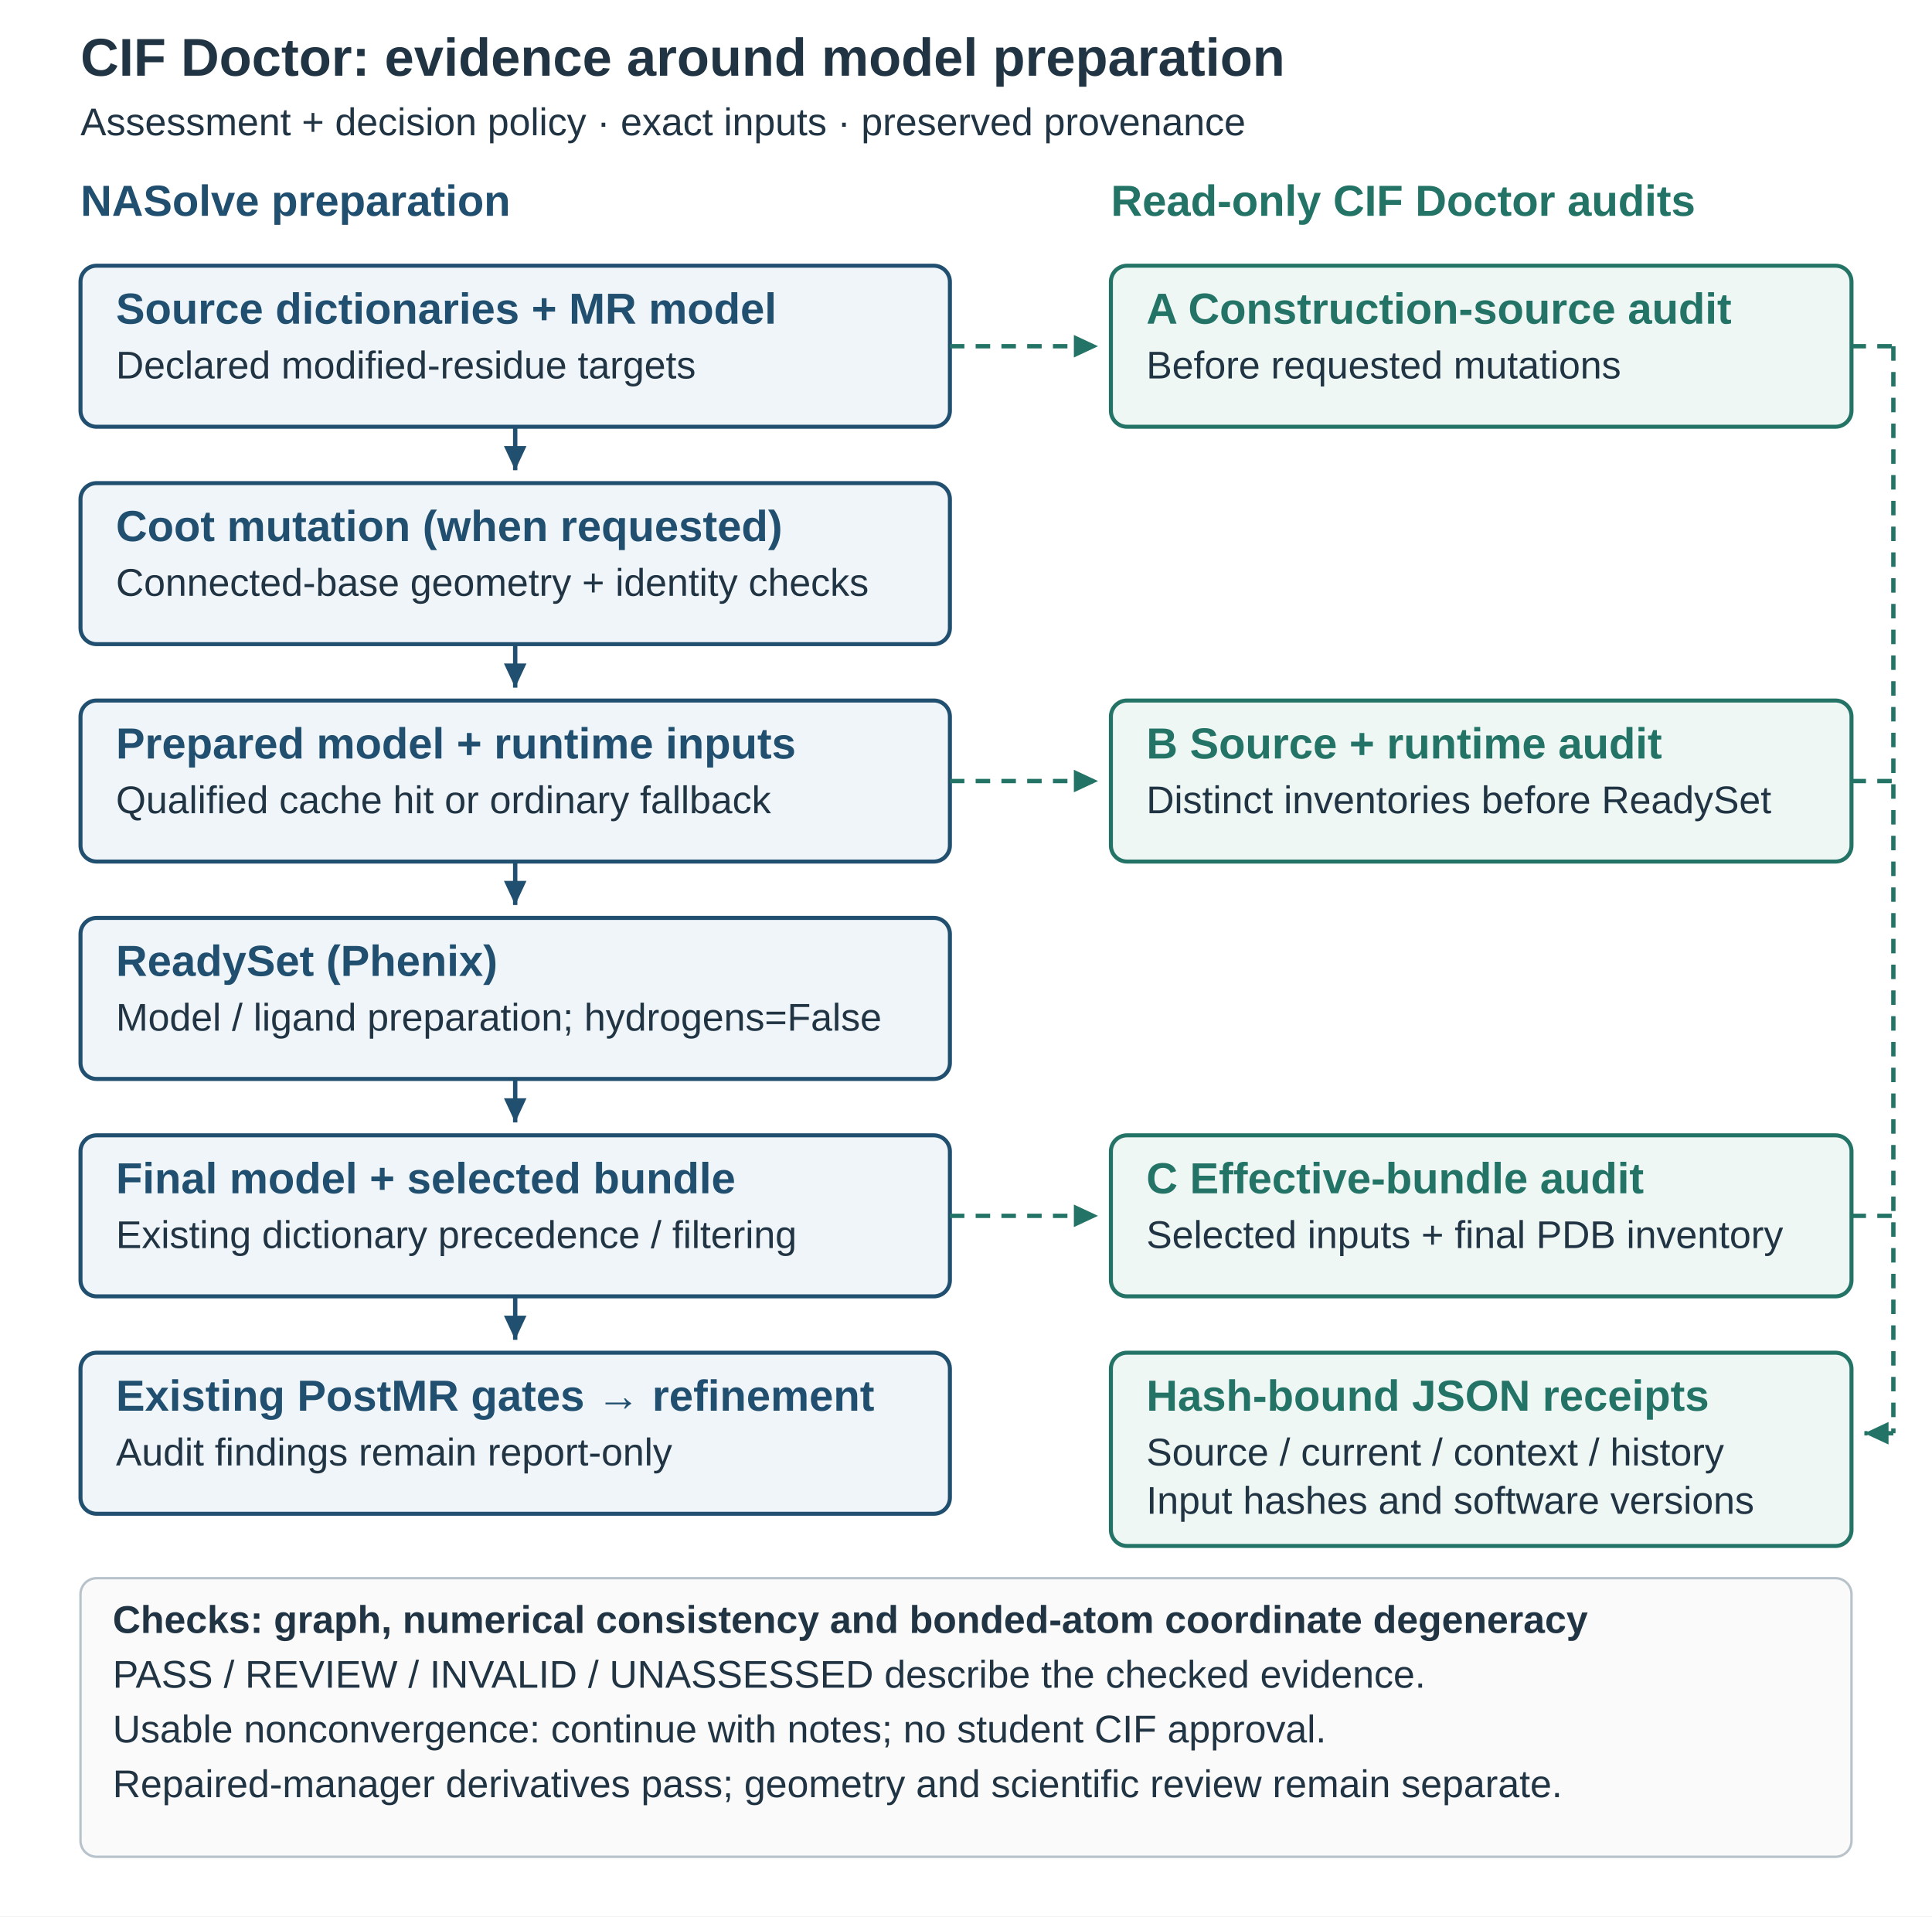
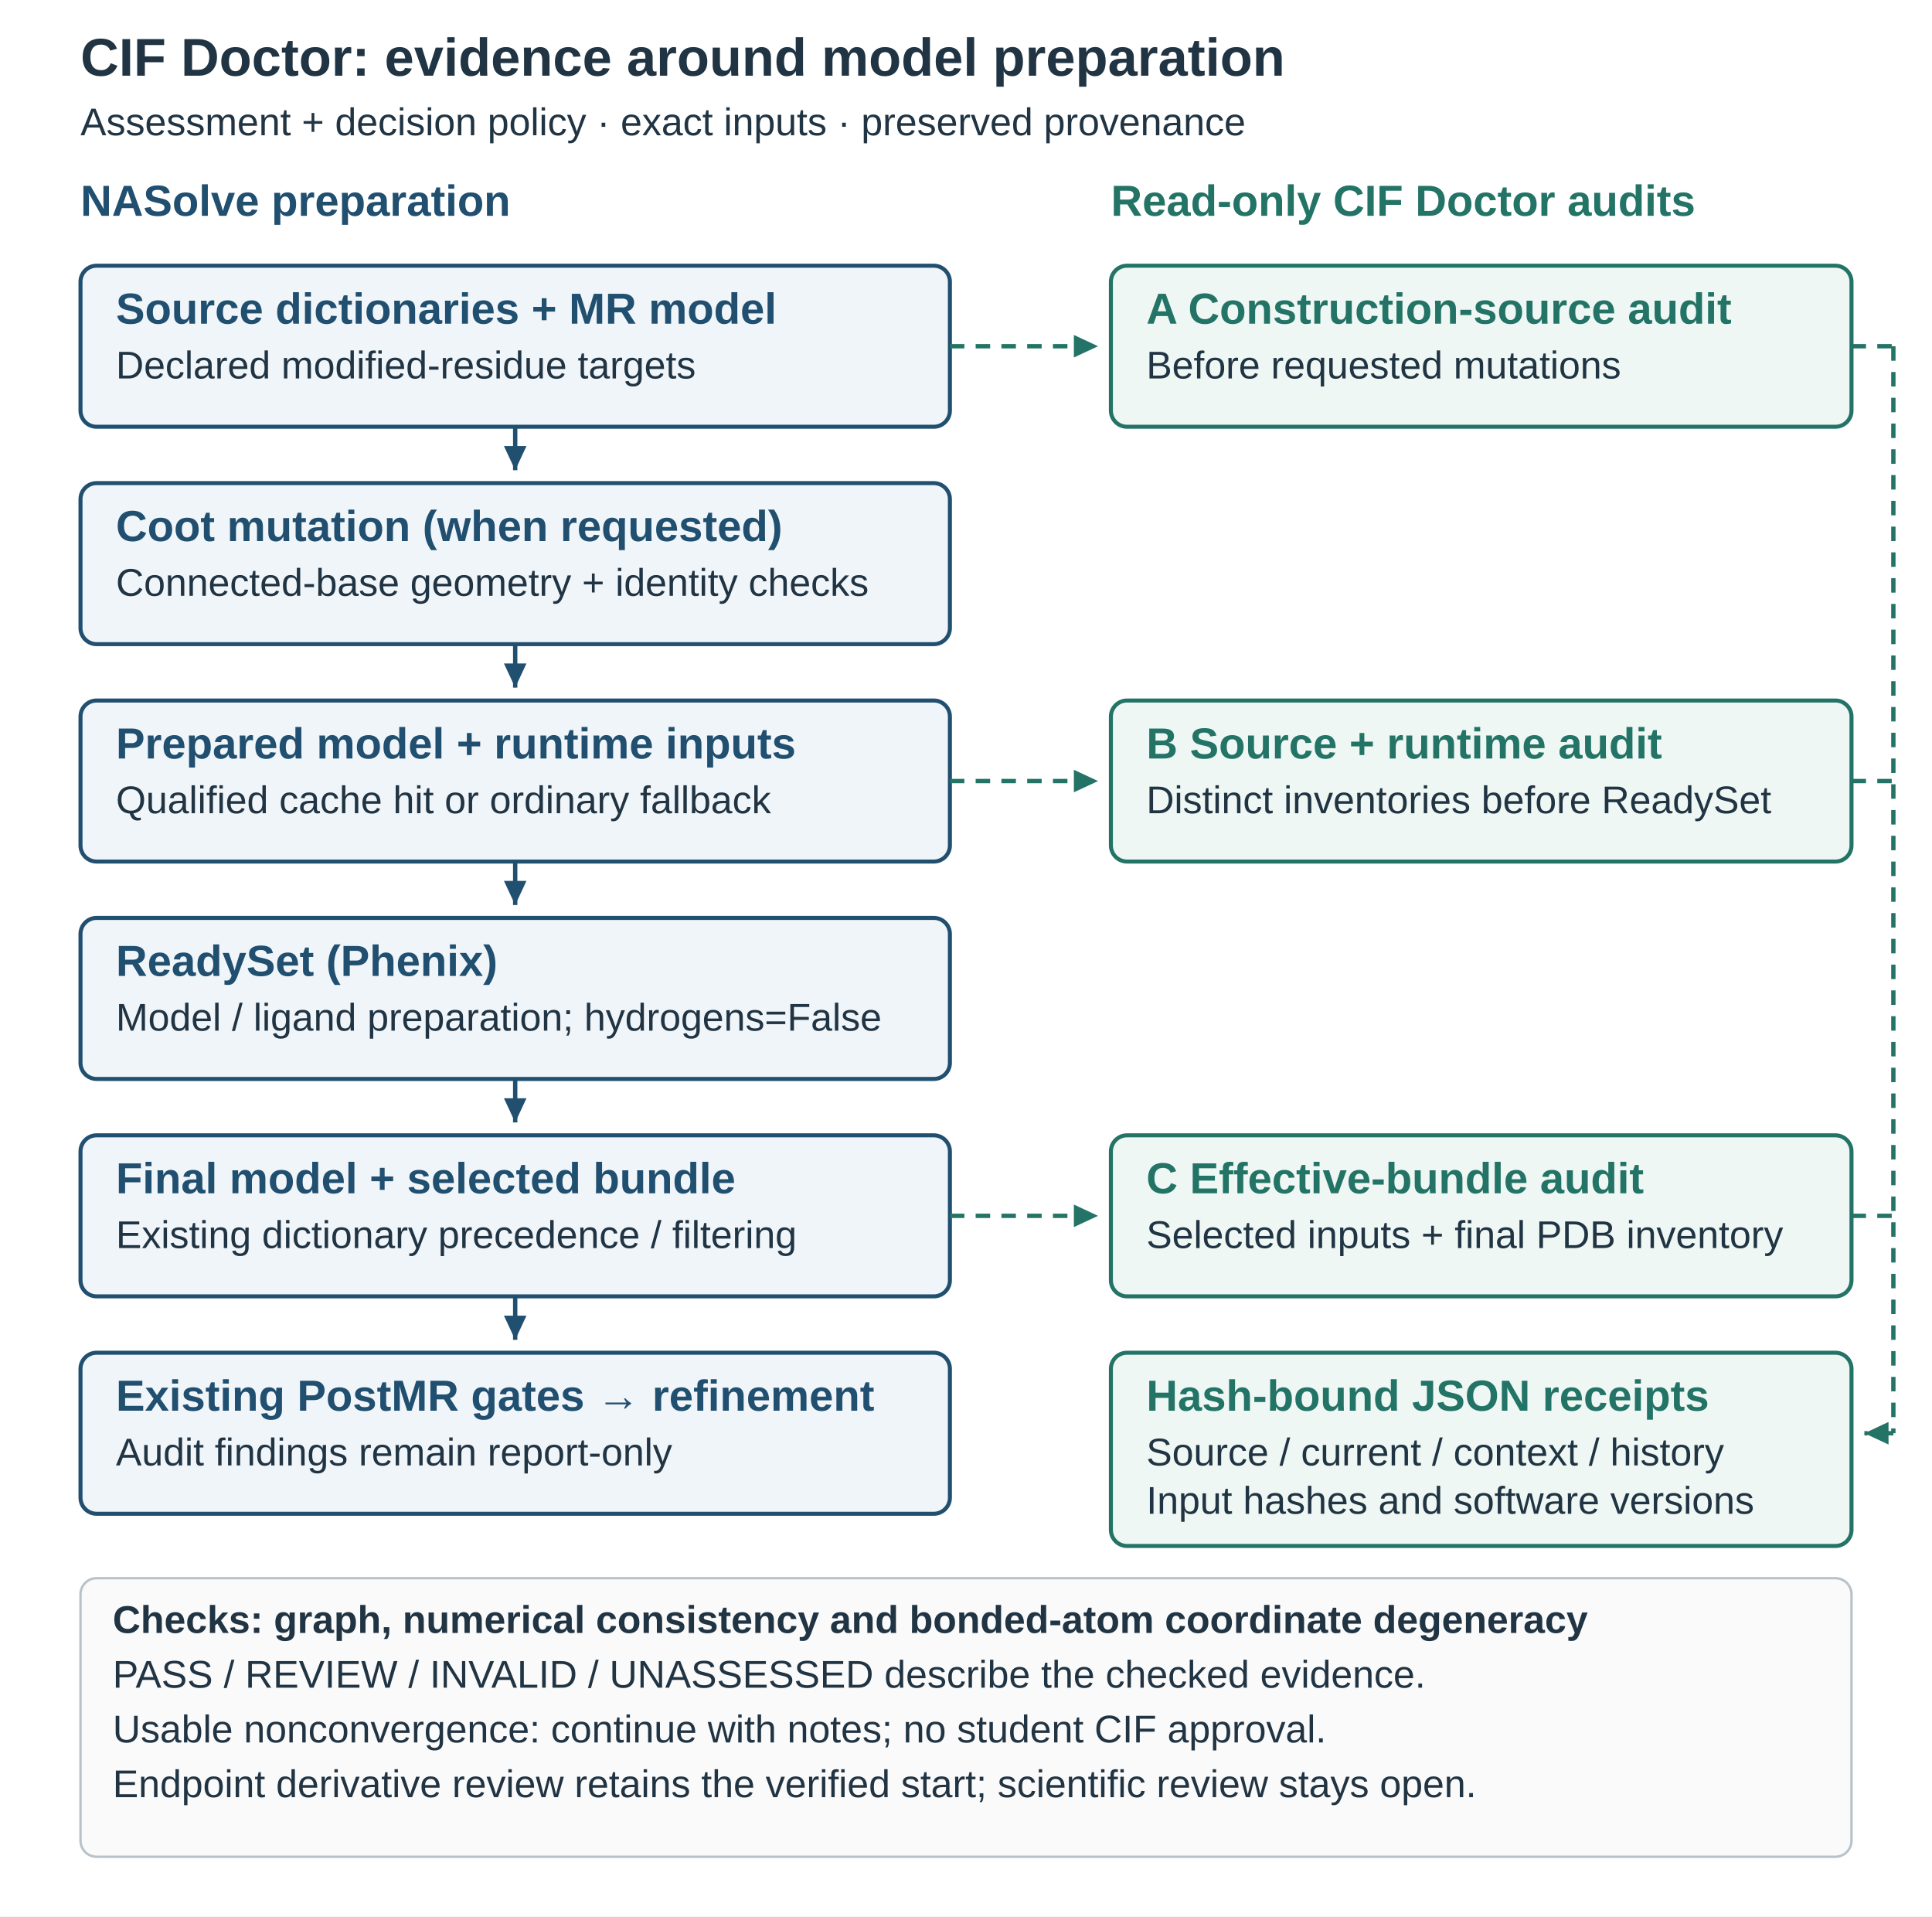
<svg xmlns="http://www.w3.org/2000/svg" width="180mm" height="178.5mm" viewBox="0 0 1200 1190" role="img" aria-labelledby="title description">
  <rect width="1200" height="1190" fill="white" />
  <text x="50" y="47" font-family="Arial, Helvetica, sans-serif" font-size="33" font-weight="bold" fill="#213443" text-anchor="start">CIF Doctor: evidence around model preparation</text>
  <text x="50" y="84" font-family="Arial, Helvetica, sans-serif" font-size="24" font-weight="normal" fill="#213443" text-anchor="start">Assessment + decision policy · exact inputs · preserved provenance</text>
  <text x="50" y="134" font-family="Arial, Helvetica, sans-serif" font-size="27" font-weight="bold" fill="#214f70" text-anchor="start">NASolve preparation</text>
  <text x="690" y="134" font-family="Arial, Helvetica, sans-serif" font-size="27" font-weight="bold" fill="#237466" text-anchor="start">Read-only CIF Doctor audits</text>
  <g id="source-inputs">
    <rect x="50" y="165" width="540" height="100" rx="10" fill="#f0f5f9" stroke="#214f70" stroke-width="2.5" />
    <text x="72" y="201" font-family="Arial, Helvetica, sans-serif" font-size="27" font-weight="bold" fill="#214f70" text-anchor="start">Source dictionaries + MR model</text>
    <text x="72" y="235" font-family="Arial, Helvetica, sans-serif" font-size="24" font-weight="normal" fill="#213443" text-anchor="start">Declared modified-residue targets</text>
  </g>
  <g id="coot-mutation">
    <rect x="50" y="300" width="540" height="100" rx="10" fill="#f0f5f9" stroke="#214f70" stroke-width="2.5" />
    <text x="72" y="336" font-family="Arial, Helvetica, sans-serif" font-size="27" font-weight="bold" fill="#214f70" text-anchor="start">Coot mutation (when requested)</text>
    <text x="72" y="370" font-family="Arial, Helvetica, sans-serif" font-size="24" font-weight="normal" fill="#213443" text-anchor="start">Connected-base geometry + identity checks</text>
  </g>
  <g id="prepared-inputs">
    <rect x="50" y="435" width="540" height="100" rx="10" fill="#f0f5f9" stroke="#214f70" stroke-width="2.5" />
    <text x="72" y="471" font-family="Arial, Helvetica, sans-serif" font-size="27" font-weight="bold" fill="#214f70" text-anchor="start">Prepared model + runtime inputs</text>
    <text x="72" y="505" font-family="Arial, Helvetica, sans-serif" font-size="24" font-weight="normal" fill="#213443" text-anchor="start">Qualified cache hit or ordinary fallback</text>
  </g>
  <g id="readyset">
    <rect x="50" y="570" width="540" height="100" rx="10" fill="#f0f5f9" stroke="#214f70" stroke-width="2.5" />
    <text x="72" y="606" font-family="Arial, Helvetica, sans-serif" font-size="27" font-weight="bold" fill="#214f70" text-anchor="start">ReadySet (Phenix)</text>
    <text x="72" y="640" font-family="Arial, Helvetica, sans-serif" font-size="24" font-weight="normal" fill="#213443" text-anchor="start">Model / ligand preparation; hydrogens=False</text>
  </g>
  <g id="effective-inputs">
    <rect x="50" y="705" width="540" height="100" rx="10" fill="#f0f5f9" stroke="#214f70" stroke-width="2.5" />
    <text x="72" y="741" font-family="Arial, Helvetica, sans-serif" font-size="27" font-weight="bold" fill="#214f70" text-anchor="start">Final model + selected bundle</text>
    <text x="72" y="775" font-family="Arial, Helvetica, sans-serif" font-size="24" font-weight="normal" fill="#213443" text-anchor="start">Existing dictionary precedence / filtering</text>
  </g>
  <g id="postmr-gates">
    <rect x="50" y="840" width="540" height="100" rx="10" fill="#f0f5f9" stroke="#214f70" stroke-width="2.5" />
    <text x="72" y="876" font-family="Arial, Helvetica, sans-serif" font-size="27" font-weight="bold" fill="#214f70" text-anchor="start">Existing PostMR gates → refinement</text>
    <text x="72" y="910" font-family="Arial, Helvetica, sans-serif" font-size="24" font-weight="normal" fill="#213443" text-anchor="start">Audit findings remain report-only</text>
  </g>
  <g id="preparation-flow-0">
    <path d="M 320.0 265.0 L 320.0 292.0" fill="none" stroke="#214f70" stroke-width="2.7" />
    <polygon points="320.0,292.0 313.0,277.0 327.0,277.0" fill="#214f70" />
  </g>
  <g id="preparation-flow-1">
    <path d="M 320.0 400.0 L 320.0 427.0" fill="none" stroke="#214f70" stroke-width="2.7" />
    <polygon points="320.0,427.0 313.0,412.0 327.0,412.0" fill="#214f70" />
  </g>
  <g id="preparation-flow-2">
    <path d="M 320.0 535.0 L 320.0 562.0" fill="none" stroke="#214f70" stroke-width="2.7" />
    <polygon points="320.0,562.0 313.0,547.0 327.0,547.0" fill="#214f70" />
  </g>
  <g id="preparation-flow-3">
    <path d="M 320.0 670.0 L 320.0 697.0" fill="none" stroke="#214f70" stroke-width="2.7" />
    <polygon points="320.0,697.0 313.0,682.0 327.0,682.0" fill="#214f70" />
  </g>
  <g id="preparation-flow-4">
    <path d="M 320.0 805.0 L 320.0 832.0" fill="none" stroke="#214f70" stroke-width="2.7" />
    <polygon points="320.0,832.0 313.0,817.0 327.0,817.0" fill="#214f70" />
  </g>
  <g id="mutation-audit">
    <rect x="690" y="165" width="460" height="100" rx="10" fill="#eef7f3" stroke="#237466" stroke-width="2.5" />
    <text x="712" y="201" font-family="Arial, Helvetica, sans-serif" font-size="27" font-weight="bold" fill="#237466" text-anchor="start">A  Construction-source audit</text>
    <text x="712" y="235" font-family="Arial, Helvetica, sans-serif" font-size="24" font-weight="normal" fill="#213443" text-anchor="start">Before requested mutations</text>
  </g>
  <g id="audit-branch-mutation-audit">
    <path d="M 590.0 215.0 L 599.0 215.0" fill="none" stroke="#237466" stroke-width="2.7" />
    <path d="M 606.0 215.0 L 615.0 215.0" fill="none" stroke="#237466" stroke-width="2.7" />
    <path d="M 622.0 215.0 L 631.0 215.0" fill="none" stroke="#237466" stroke-width="2.7" />
    <path d="M 638.0 215.0 L 647.0 215.0" fill="none" stroke="#237466" stroke-width="2.7" />
    <path d="M 654.0 215.0 L 663.0 215.0" fill="none" stroke="#237466" stroke-width="2.7" />
    <path d="M 670.0 215.0 L 679.0 215.0" fill="none" stroke="#237466" stroke-width="2.7" />
    <polygon points="682.0,215.0 667.0,222.0 667.0,208.0" fill="#237466" />
  </g>
  <g id="source-runtime-audit">
    <rect x="690" y="435" width="460" height="100" rx="10" fill="#eef7f3" stroke="#237466" stroke-width="2.5" />
    <text x="712" y="471" font-family="Arial, Helvetica, sans-serif" font-size="27" font-weight="bold" fill="#237466" text-anchor="start">B  Source + runtime audit</text>
    <text x="712" y="505" font-family="Arial, Helvetica, sans-serif" font-size="24" font-weight="normal" fill="#213443" text-anchor="start">Distinct inventories before ReadySet</text>
  </g>
  <g id="audit-branch-source-runtime-audit">
    <path d="M 590.0 485.0 L 599.0 485.0" fill="none" stroke="#237466" stroke-width="2.7" />
    <path d="M 606.0 485.0 L 615.0 485.0" fill="none" stroke="#237466" stroke-width="2.7" />
    <path d="M 622.0 485.0 L 631.0 485.0" fill="none" stroke="#237466" stroke-width="2.7" />
    <path d="M 638.0 485.0 L 647.0 485.0" fill="none" stroke="#237466" stroke-width="2.7" />
    <path d="M 654.0 485.0 L 663.0 485.0" fill="none" stroke="#237466" stroke-width="2.7" />
    <path d="M 670.0 485.0 L 679.0 485.0" fill="none" stroke="#237466" stroke-width="2.7" />
    <polygon points="682.0,485.0 667.0,492.0 667.0,478.0" fill="#237466" />
  </g>
  <g id="effective-audit">
    <rect x="690" y="705" width="460" height="100" rx="10" fill="#eef7f3" stroke="#237466" stroke-width="2.5" />
    <text x="712" y="741" font-family="Arial, Helvetica, sans-serif" font-size="27" font-weight="bold" fill="#237466" text-anchor="start">C  Effective-bundle audit</text>
    <text x="712" y="775" font-family="Arial, Helvetica, sans-serif" font-size="24" font-weight="normal" fill="#213443" text-anchor="start">Selected inputs + final PDB inventory</text>
  </g>
  <g id="audit-branch-effective-audit">
    <path d="M 590.0 755.0 L 599.0 755.0" fill="none" stroke="#237466" stroke-width="2.7" />
    <path d="M 606.0 755.0 L 615.0 755.0" fill="none" stroke="#237466" stroke-width="2.7" />
    <path d="M 622.0 755.0 L 631.0 755.0" fill="none" stroke="#237466" stroke-width="2.7" />
    <path d="M 638.0 755.0 L 647.0 755.0" fill="none" stroke="#237466" stroke-width="2.7" />
    <path d="M 654.0 755.0 L 663.0 755.0" fill="none" stroke="#237466" stroke-width="2.7" />
    <path d="M 670.0 755.0 L 679.0 755.0" fill="none" stroke="#237466" stroke-width="2.7" />
    <polygon points="682.0,755.0 667.0,762.0 667.0,748.0" fill="#237466" />
  </g>
  <g id="json-receipts">
    <rect x="690" y="840" width="460" height="120" rx="10" fill="#eef7f3" stroke="#237466" stroke-width="2.5" />
    <text x="712" y="876" font-family="Arial, Helvetica, sans-serif" font-size="27" font-weight="bold" fill="#237466" text-anchor="start">Hash-bound JSON receipts</text>
    <text x="712" y="910" font-family="Arial, Helvetica, sans-serif" font-size="24" font-weight="normal" fill="#213443" text-anchor="start">Source / current / context / history</text>
    <text x="712" y="940" font-family="Arial, Helvetica, sans-serif" font-size="24" font-weight="normal" fill="#213443" text-anchor="start">Input hashes and software versions</text>
  </g>
  <g id="mutation-to-receipts">
    <path d="M 1150.0 215.0 L 1159.0 215.0" fill="none" stroke="#237466" stroke-width="2.7" />
    <path d="M 1166.0 215.0 L 1175.0 215.0" fill="none" stroke="#237466" stroke-width="2.7" />
    <path d="M 1176.0 215.0 L 1176.0 224.0" fill="none" stroke="#237466" stroke-width="2.7" />
    <path d="M 1176.0 231.0 L 1176.0 240.0" fill="none" stroke="#237466" stroke-width="2.7" />
    <path d="M 1176.0 247.0 L 1176.0 256.0" fill="none" stroke="#237466" stroke-width="2.7" />
    <path d="M 1176.0 263.0 L 1176.0 272.0" fill="none" stroke="#237466" stroke-width="2.7" />
    <path d="M 1176.0 279.0 L 1176.0 288.0" fill="none" stroke="#237466" stroke-width="2.7" />
    <path d="M 1176.0 295.0 L 1176.0 304.0" fill="none" stroke="#237466" stroke-width="2.7" />
    <path d="M 1176.0 311.0 L 1176.0 320.0" fill="none" stroke="#237466" stroke-width="2.7" />
    <path d="M 1176.0 327.0 L 1176.0 336.0" fill="none" stroke="#237466" stroke-width="2.7" />
    <path d="M 1176.0 343.0 L 1176.0 352.0" fill="none" stroke="#237466" stroke-width="2.7" />
    <path d="M 1176.0 359.0 L 1176.0 368.0" fill="none" stroke="#237466" stroke-width="2.7" />
    <path d="M 1176.0 375.0 L 1176.0 384.0" fill="none" stroke="#237466" stroke-width="2.7" />
    <path d="M 1176.0 391.0 L 1176.0 400.0" fill="none" stroke="#237466" stroke-width="2.7" />
    <path d="M 1176.0 407.0 L 1176.0 416.0" fill="none" stroke="#237466" stroke-width="2.7" />
    <path d="M 1176.0 423.0 L 1176.0 432.0" fill="none" stroke="#237466" stroke-width="2.7" />
    <path d="M 1176.0 439.0 L 1176.0 448.0" fill="none" stroke="#237466" stroke-width="2.7" />
    <path d="M 1176.0 455.0 L 1176.0 464.0" fill="none" stroke="#237466" stroke-width="2.7" />
    <path d="M 1176.0 471.0 L 1176.0 480.0" fill="none" stroke="#237466" stroke-width="2.7" />
    <path d="M 1176.0 487.0 L 1176.0 496.0" fill="none" stroke="#237466" stroke-width="2.7" />
    <path d="M 1176.0 503.0 L 1176.0 512.0" fill="none" stroke="#237466" stroke-width="2.7" />
    <path d="M 1176.0 519.0 L 1176.0 528.0" fill="none" stroke="#237466" stroke-width="2.7" />
    <path d="M 1176.0 535.0 L 1176.0 544.0" fill="none" stroke="#237466" stroke-width="2.7" />
    <path d="M 1176.0 551.0 L 1176.0 560.0" fill="none" stroke="#237466" stroke-width="2.7" />
    <path d="M 1176.0 567.0 L 1176.0 576.0" fill="none" stroke="#237466" stroke-width="2.7" />
    <path d="M 1176.0 583.0 L 1176.0 592.0" fill="none" stroke="#237466" stroke-width="2.7" />
    <path d="M 1176.0 599.0 L 1176.0 608.0" fill="none" stroke="#237466" stroke-width="2.7" />
    <path d="M 1176.0 615.0 L 1176.0 624.0" fill="none" stroke="#237466" stroke-width="2.7" />
    <path d="M 1176.0 631.0 L 1176.0 640.0" fill="none" stroke="#237466" stroke-width="2.7" />
    <path d="M 1176.0 647.0 L 1176.0 656.0" fill="none" stroke="#237466" stroke-width="2.7" />
    <path d="M 1176.0 663.0 L 1176.0 672.0" fill="none" stroke="#237466" stroke-width="2.7" />
    <path d="M 1176.0 679.0 L 1176.0 688.0" fill="none" stroke="#237466" stroke-width="2.7" />
    <path d="M 1176.0 695.0 L 1176.0 704.0" fill="none" stroke="#237466" stroke-width="2.7" />
    <path d="M 1176.0 711.0 L 1176.0 720.0" fill="none" stroke="#237466" stroke-width="2.7" />
    <path d="M 1176.0 727.0 L 1176.0 736.0" fill="none" stroke="#237466" stroke-width="2.7" />
    <path d="M 1176.0 743.0 L 1176.0 752.0" fill="none" stroke="#237466" stroke-width="2.7" />
    <path d="M 1176.0 759.0 L 1176.0 768.0" fill="none" stroke="#237466" stroke-width="2.7" />
    <path d="M 1176.0 775.0 L 1176.0 784.0" fill="none" stroke="#237466" stroke-width="2.7" />
    <path d="M 1176.0 791.0 L 1176.0 800.0" fill="none" stroke="#237466" stroke-width="2.7" />
    <path d="M 1176.0 807.0 L 1176.0 816.0" fill="none" stroke="#237466" stroke-width="2.7" />
    <path d="M 1176.0 823.0 L 1176.0 832.0" fill="none" stroke="#237466" stroke-width="2.7" />
    <path d="M 1176.0 839.0 L 1176.0 848.0" fill="none" stroke="#237466" stroke-width="2.7" />
    <path d="M 1176.0 855.0 L 1176.0 864.0" fill="none" stroke="#237466" stroke-width="2.7" />
    <path d="M 1176.0 871.0 L 1176.0 880.0" fill="none" stroke="#237466" stroke-width="2.7" />
    <path d="M 1176.0 887.0 L 1176.0 890.0" fill="none" stroke="#237466" stroke-width="2.7" />
    <path d="M 1176.0 890.0 L 1167.0 890.0" fill="none" stroke="#237466" stroke-width="2.7" />
    <path d="M 1160.0 890.0 L 1158.0 890.0" fill="none" stroke="#237466" stroke-width="2.7" />
    <polygon points="1158.0,890.0 1173.0,883.0 1173.0,897.0" fill="#237466" />
  </g>
  <g id="source-to-receipts">
    <path d="M 1150.0 485.0 L 1159.0 485.0" fill="none" stroke="#237466" stroke-width="2.7" />
    <path d="M 1166.0 485.0 L 1175.0 485.0" fill="none" stroke="#237466" stroke-width="2.7" />
  </g>
  <g id="effective-to-receipts">
    <path d="M 1150.0 755.0 L 1159.0 755.0" fill="none" stroke="#237466" stroke-width="2.7" />
    <path d="M 1166.0 755.0 L 1175.0 755.0" fill="none" stroke="#237466" stroke-width="2.7" />
  </g>
  <g id="scope-notes">
    <rect x="50" y="980" width="1100" height="173" rx="10" fill="#fafafa" stroke="#b7c2ca" stroke-width="1.5" />
    <text x="70" y="1014" font-family="Arial, Helvetica, sans-serif" font-size="24" font-weight="bold" fill="#213443" text-anchor="start">Checks: graph, numerical consistency and bonded-atom coordinate degeneracy</text>
    <text x="70" y="1048" font-family="Arial, Helvetica, sans-serif" font-size="24" font-weight="normal" fill="#213443" text-anchor="start">PASS / REVIEW / INVALID / UNASSESSED describe the checked evidence.</text>
    <text x="70" y="1082" font-family="Arial, Helvetica, sans-serif" font-size="24" font-weight="normal" fill="#213443" text-anchor="start">Usable nonconvergence: continue with notes; no student CIF approval.</text>
-     <text x="70" y="1116" font-family="Arial, Helvetica, sans-serif" font-size="24" font-weight="normal" fill="#213443" text-anchor="start">Repaired-manager derivatives pass; geometry and scientific review remain separate.</text>
+     <text x="70" y="1116" font-family="Arial, Helvetica, sans-serif" font-size="24" font-weight="normal" fill="#213443" text-anchor="start">Endpoint derivative review retains the verified start; scientific review stays open.</text>
  </g>
</svg>
